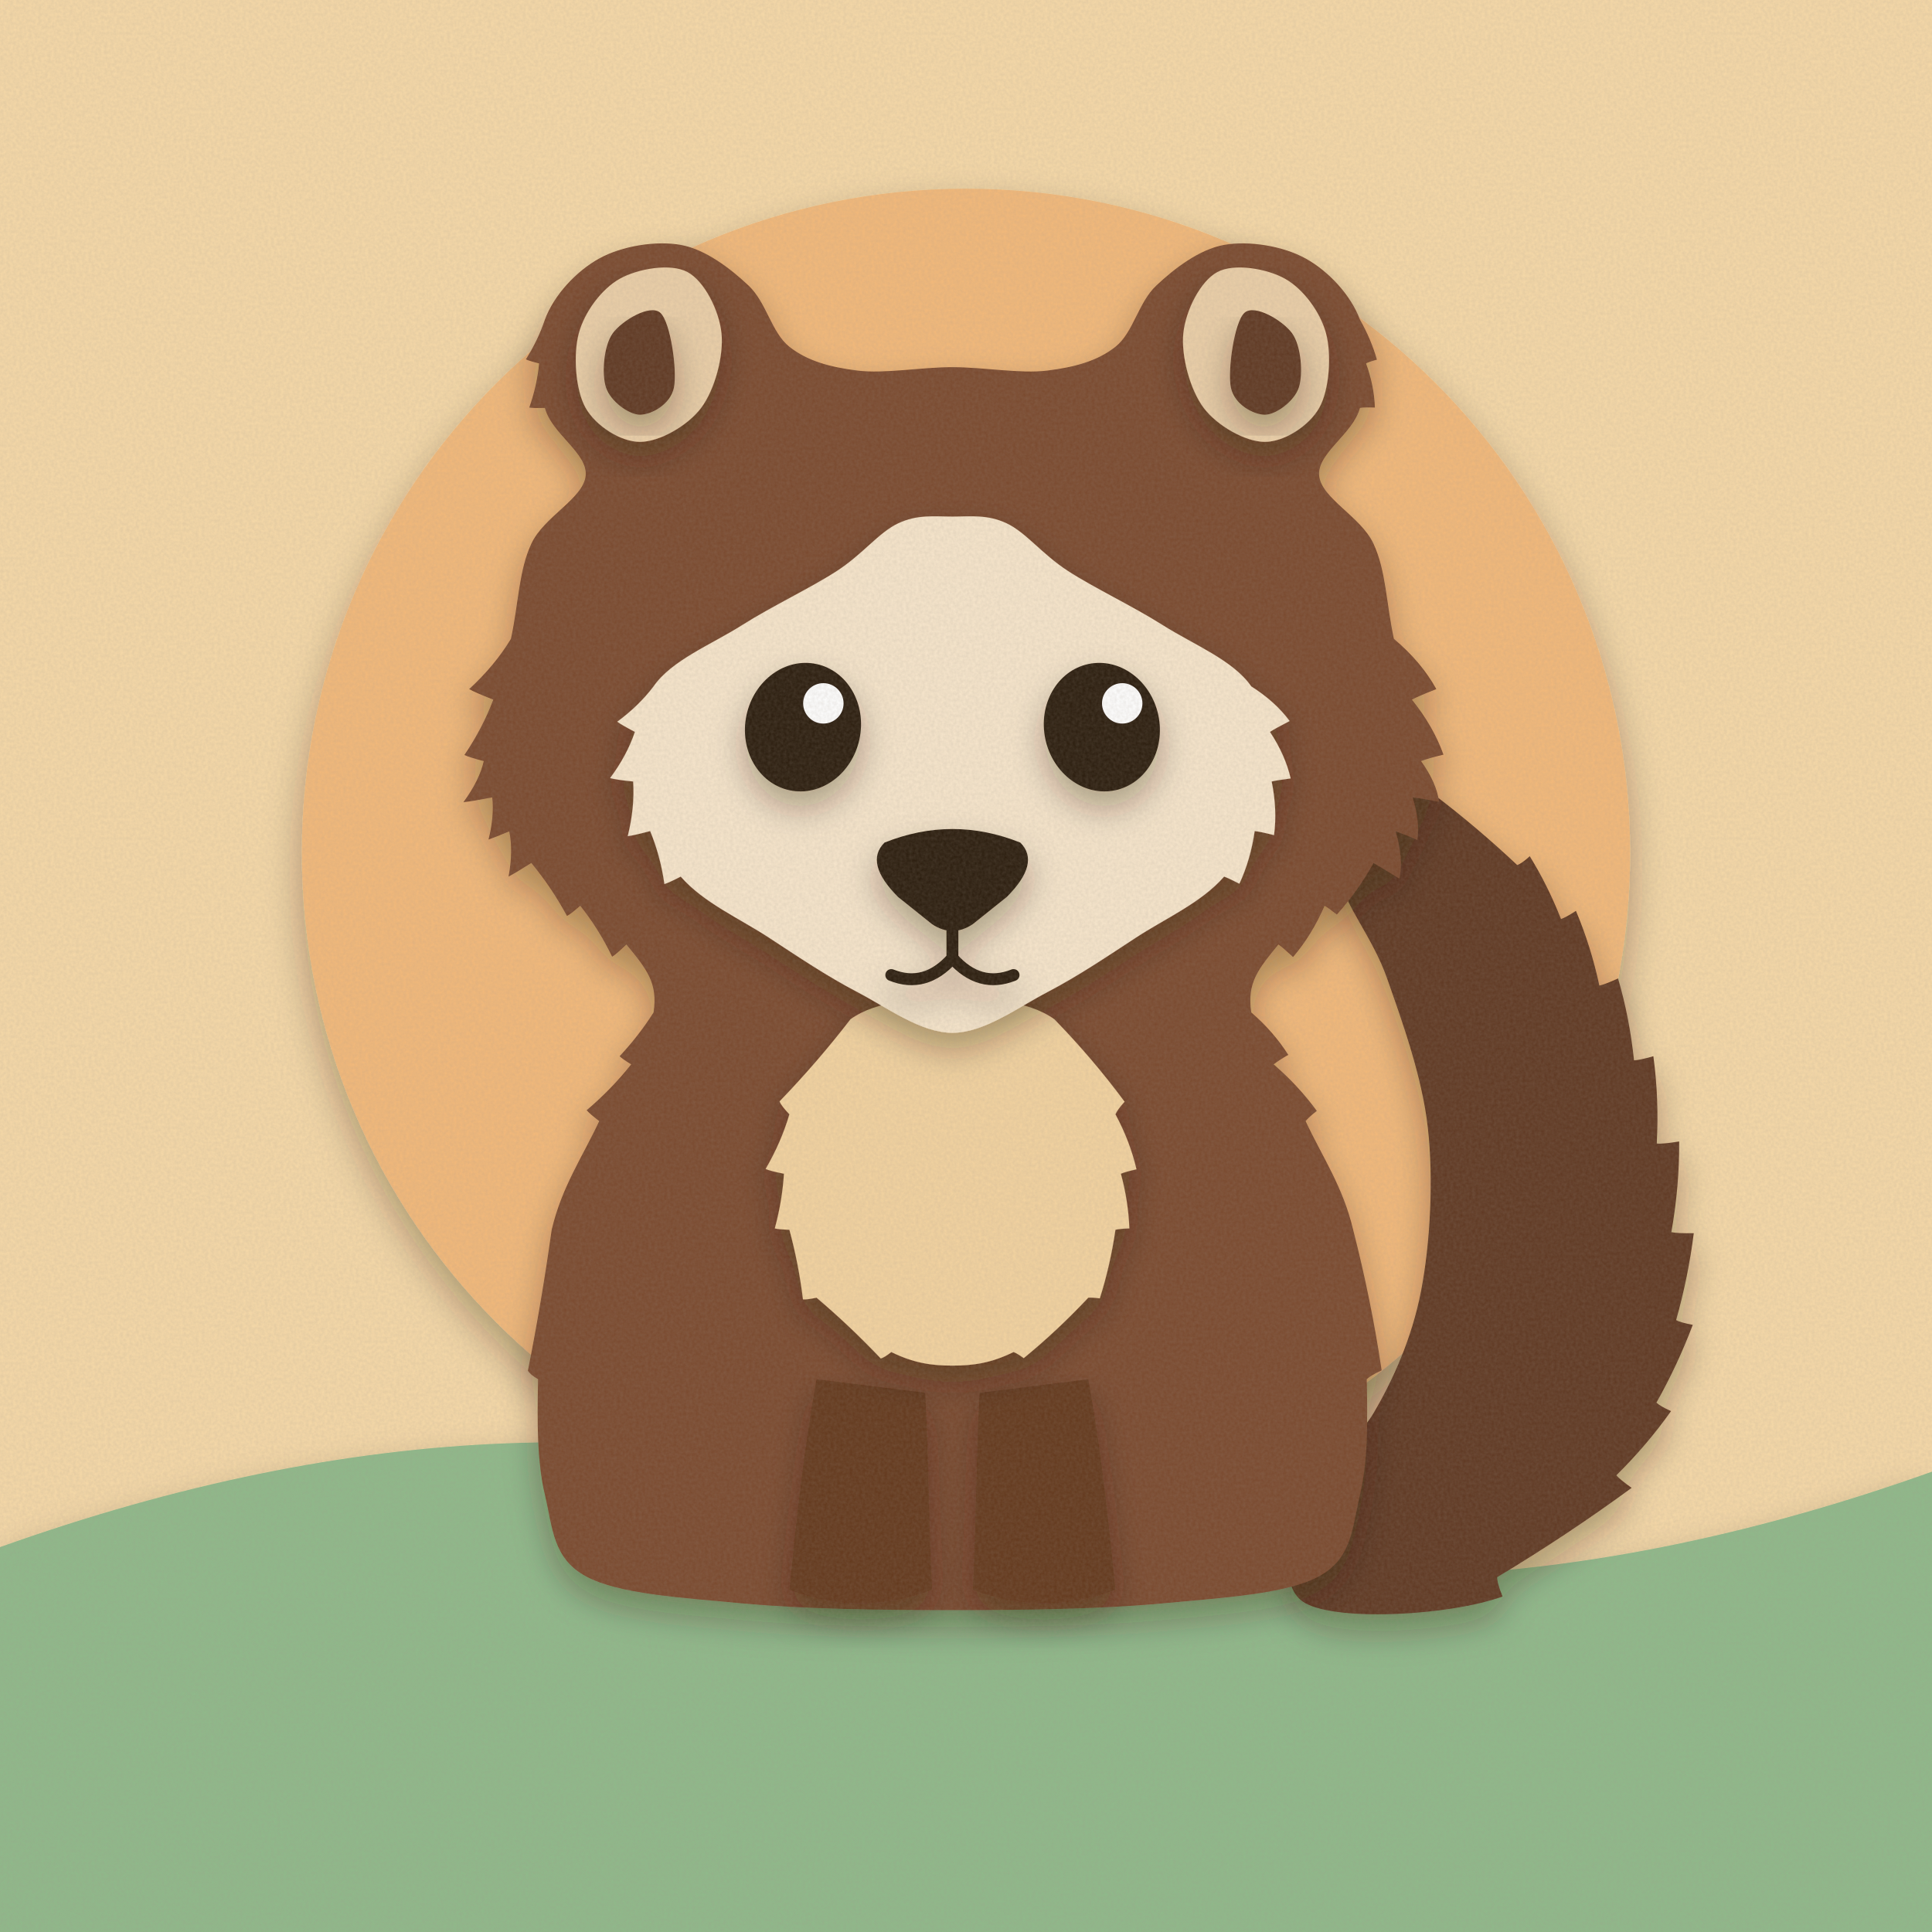
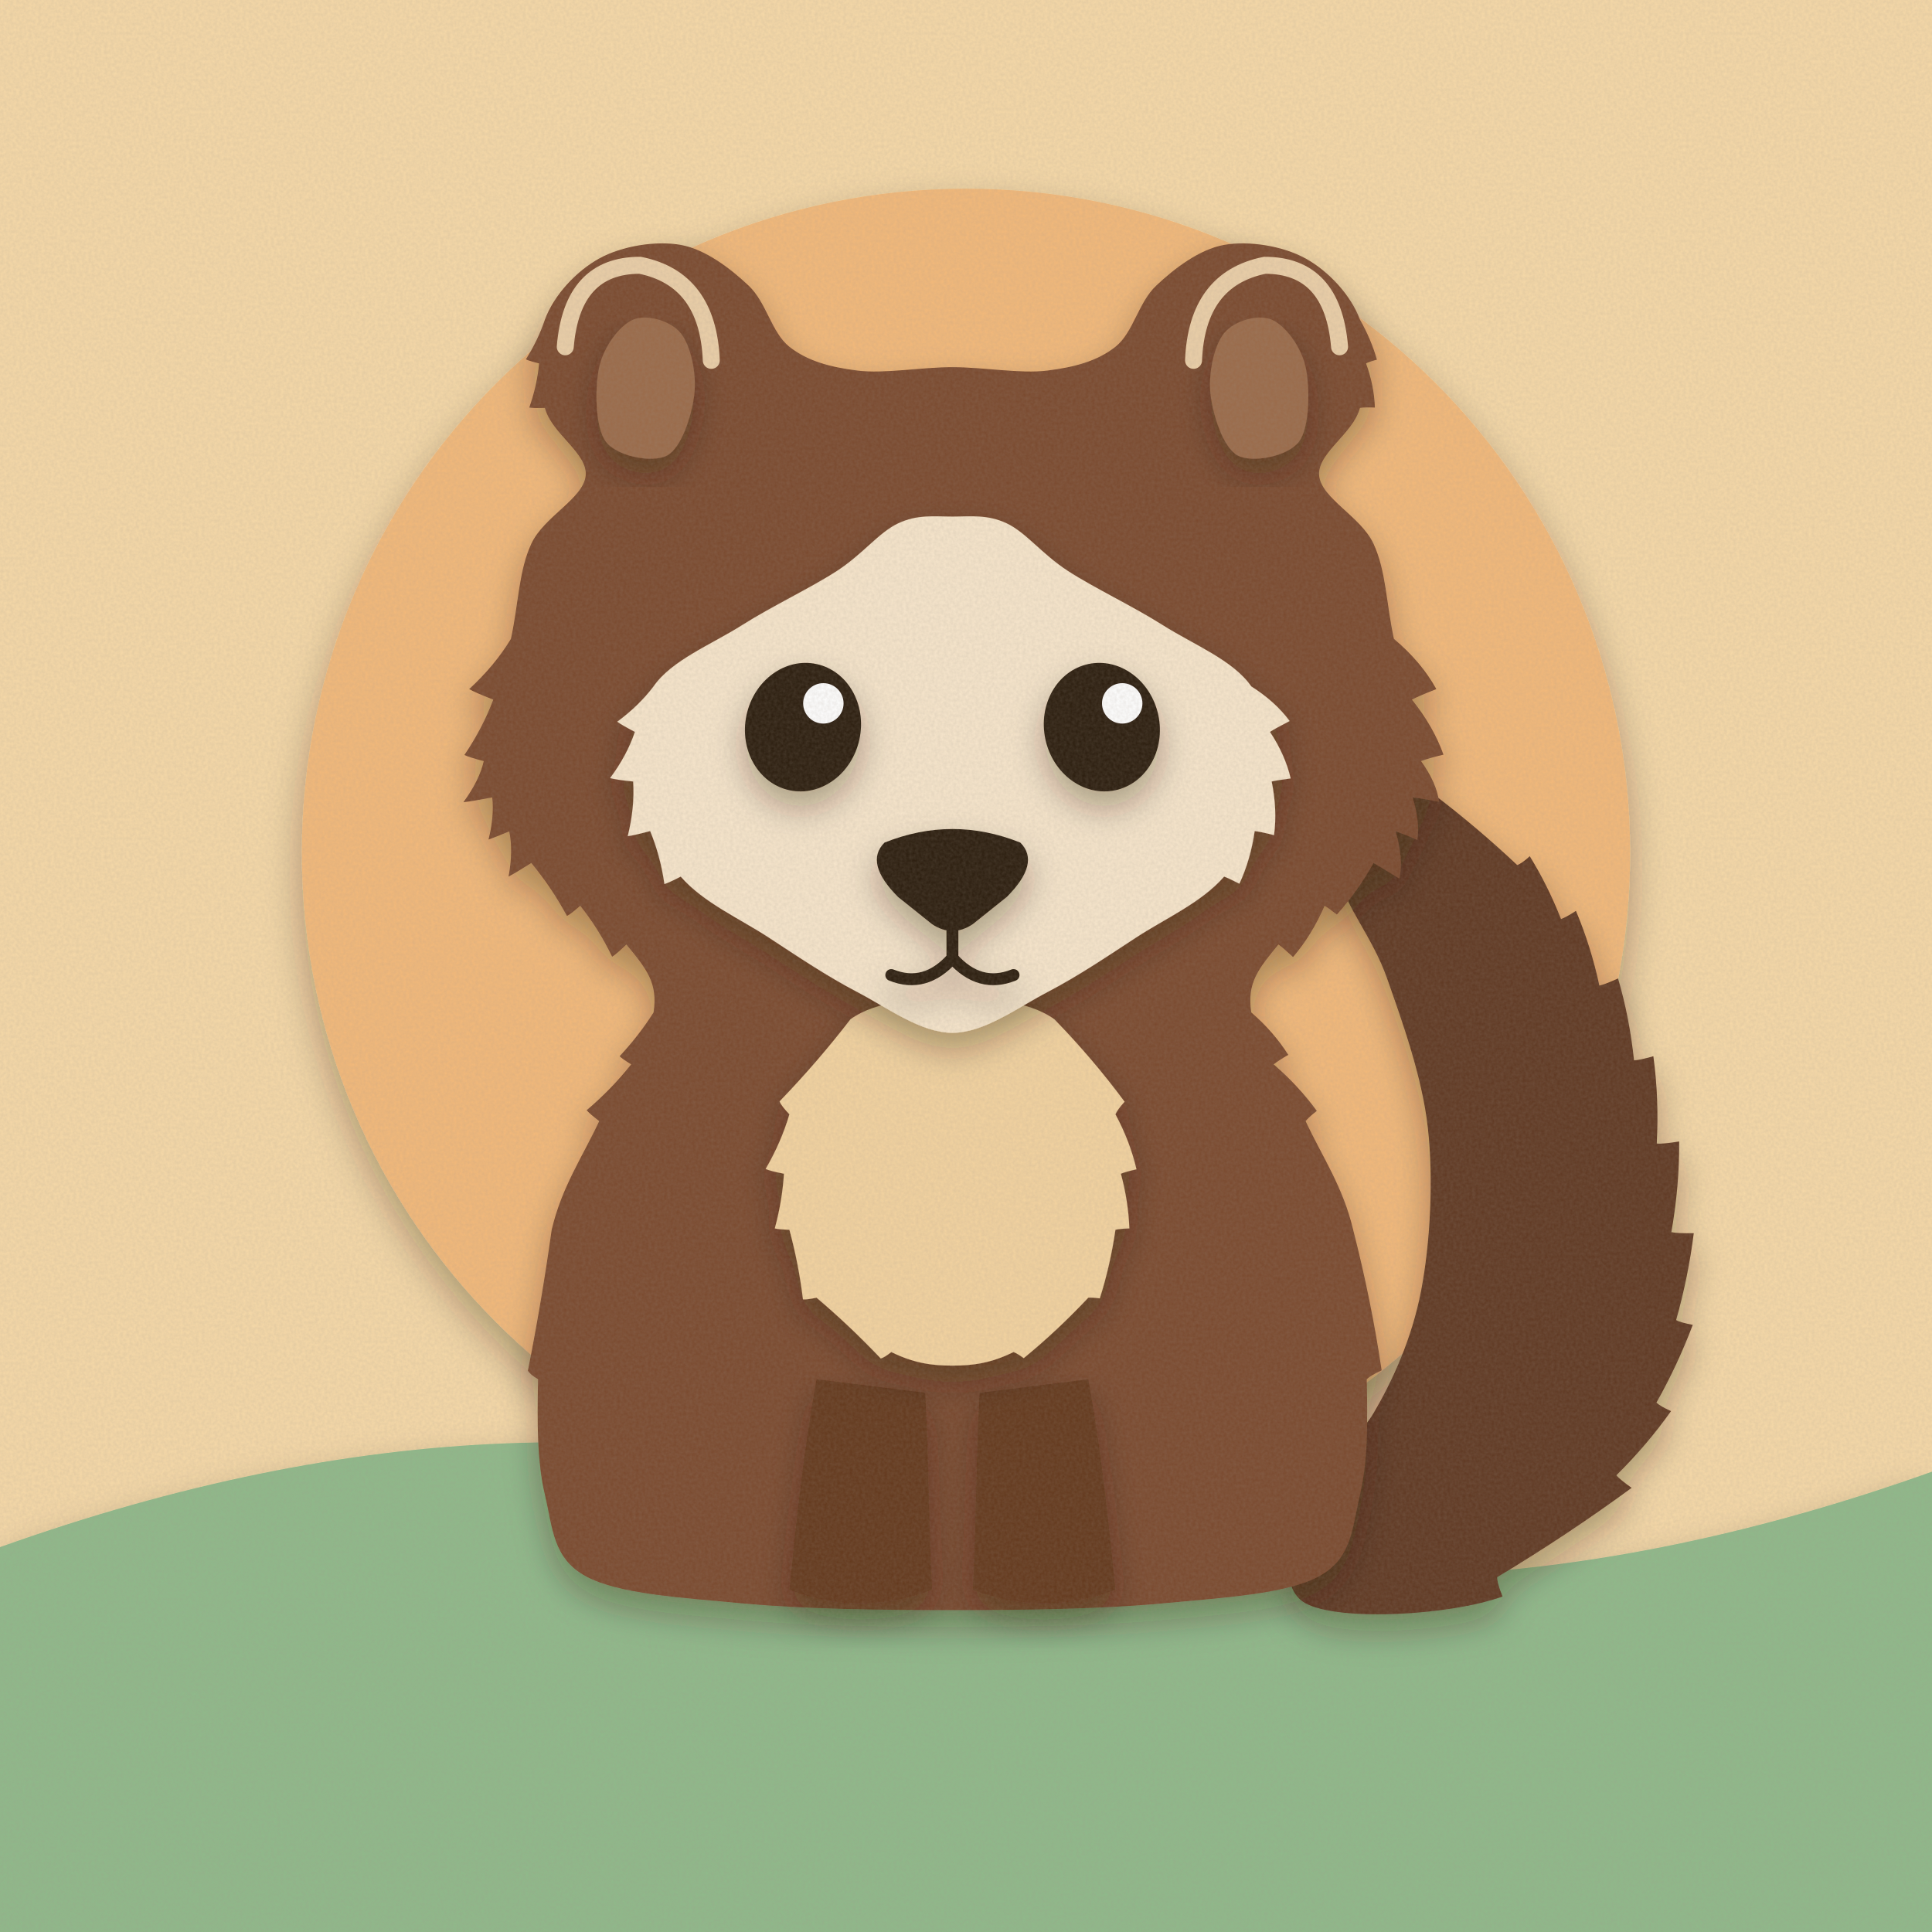
<svg xmlns="http://www.w3.org/2000/svg" viewBox="0 0 512 512">
  <defs>
    <filter id="sh2" x="-10%" y="-10%" width="130%" height="130%">
      <feDropShadow dx="0" dy="5" stdDeviation="5" flood-color="#2B1B10" flood-opacity=".35" />
    </filter>
    <filter id="p2" x="0" y="0" width="100%" height="100%">
      <feTurbulence type="fractalNoise" baseFrequency="1.2" numOctaves="2" seed="9" />
      <feColorMatrix type="matrix" values="0 0 0 0 0.35 0 0 0 0 0.3 0 0 0 0 0.25 0 0 0 0.22 0" />
    </filter>
  </defs>
  <rect width="512" height="512" fill="#F6D9A8" />
  <g filter="url(#sh2)">
    <circle cx="256" cy="226" r="176" fill="#F3B97A" />
  </g>
  <g filter="url(#sh2)">
    <path d="M0 410Q140 360 256 400T512 390V512H0Z" fill="#8FB98A" />
  </g>
  <g transform="translate(256 262) scale(.9) translate(-260 -289)">
    <g filter="url(#sh2)">
      <path d="M360 470C369.7 475.3 402 473.7 418 468Q416.4 464.1 416.4 462.3Q436.9 450 456 436Q452.5 433.5 451.5 432.3Q460.6 423.3 467.6 413.4Q464.3 411.9 463.3 410.9Q469.6 399.7 474 388Q470.3 387.3 469.1 386.6Q472.7 373.8 474.3 361Q469.4 361.1 467.7 360.7Q470.1 347.1 470 334Q465.1 334.8 463.4 334.6Q464.1 321.4 462.4 308.9Q458.2 310.1 456.7 310.1Q455.4 297.6 452 286Q448 287.8 446.5 288.1Q444 276.5 439.6 266.1Q436.5 268.1 435.2 268.5Q431.3 258.6 426 250Q423.6 252.2 422.3 252.6Q410.6 241.6 398 232C389.7 229.7 380.7 232 376 236C371.3 240 368.7 247.7 370 256C371.3 264.3 379.7 273.7 384 286C388.3 298.3 394.3 314.7 396 330C397.7 345.3 396.7 364 394 378C391.3 392 385.7 404.3 380 414C374.3 423.7 363.3 426.7 360 436C356.7 445.3 350.3 464.7 360 470Z" fill="#5E3824" />
    </g>
    <g filter="url(#sh2)">
      <path d="M256 106C265.3 106 276 108 284 107C292 106 298.7 104.2 304 100C309.3 95.8 310.7 87 316 82C321.3 77 328.7 71.3 336 70C343.3 68.7 353.3 70.3 360 74C366.7 77.7 373.3 84.7 376 92Q379.3 97.8 381 103.8Q378.7 104.4 377.8 104.9Q380.2 111.5 380.4 117.9Q377.3 117.8 376 118C374 125.7 363.3 131.3 364 138C364.7 144.7 376.3 150 380 158C383.7 166 383.7 175.3 386 186Q394.1 192.8 398.5 200.8Q393.4 202.8 391.3 203.9Q397.6 211.7 400.6 220.1Q396 221.2 394 222Q398.6 228.4 399.3 234Q393.9 232.9 391.5 232.7Q393.7 239.7 392.9 245.2Q388.5 243.3 386.5 242.7Q388.9 250.9 387.6 256.6Q382.3 253.3 380 252Q375.3 260.4 369.2 267.2Q366.8 265.3 365.6 264.6Q361.8 273.3 356.3 279.7Q353.4 277 352 276C346 283.3 342.7 287.3 344 296Q350.6 301.7 354.9 308.5Q351.8 310.3 350.6 311.3Q357.9 317.6 363.3 325Q360.9 326.9 360 328C365 338.7 371 347.3 374 360Q379.3 380.6 382.4 401.4Q379.3 402.8 378 404C378.3 417 378.3 428.3 376 438C373.7 447.7 373.7 456.7 364 462C354.3 467.3 336 468.3 318 470C300 471.7 276.7 472 256 472C235.3 472 212 471.7 194 470C176 468.3 157.7 467.3 148 462C138.3 456.7 138.3 447.7 136 438C133.7 428.3 133.7 417 134 404Q131.7 402.7 131 401.5Q135.1 380.8 138 360C141 347.3 147 338.7 152 328Q149.1 325.8 148.3 324.8Q155.7 318.5 161.4 311.3Q158.8 309.7 158 308.9Q163.7 302.8 168 296C169.3 287.3 166 283.3 160 276Q157 278.9 155.8 279.6Q151.8 271.3 146.4 264.6Q143.7 267 142.5 267.6Q137.9 259.1 132 252Q127.1 255.1 125.3 256Q126.7 248.4 125.5 242.7Q120.9 244.6 119.4 245.1Q121.1 238.3 120.5 232.7Q114.2 233.9 112 234.1Q116.7 227.7 118 222Q113.7 220.9 112.3 220.2Q117.7 212.2 120.8 203.9Q115.4 201.8 113.7 200.8Q121.3 193.8 126 186C128.3 175.3 128.3 166 132 158C135.7 150 147.3 144.7 148 138C148.7 131.3 138 125.7 136 118Q132.6 118.1 131.4 117.9Q133.7 111.3 134.3 104.9Q131.4 104.2 130.4 103.7Q134 98 136 92C138.7 84.7 145.3 77.7 152 74C158.7 70.3 168.7 68.7 176 70C183.3 71.3 190.7 77 196 82C201.3 87 202.7 95.8 208 100C213.3 104.2 220 106 228 107C236 108 246.7 106 256 106Z" fill="#7A4A2E" />
    </g>
    <g filter="url(#sh2)">
      <path d="M216 404C212 426 210 446 208 466Q229 474 250 466C249 446 249 426 248 408Z" fill="#64391F" />
      <path d="M296 404C300 426 302 446 304 466Q283 474 262 466C263 446 263 426 264 408Z" fill="#64391F" />
    </g>
    <g filter="url(#sh2)">
      <path d="M256 292C266 292 278 292.3 286 298Q297.3 309.6 306.7 322.3Q304.6 324.6 304 326Q308.3 334 310.2 342.2Q307 342.9 305.6 343.5Q307.8 351.6 308.1 359.6Q305.2 359.7 304 360Q302.5 370.4 299.4 380.2Q297.1 379.9 296 380Q287 389.6 277 397.8Q275.1 396.4 274 396C267.3 399.3 262 400 256 400C250 400 244.7 399.3 238 396Q236 397.6 234.9 397.9Q225.9 388.4 216 380Q213.1 380.6 212 380.5Q210.7 369.9 208 360Q204.8 359.9 203.7 359.6Q205.9 351.5 206.4 343.5Q202.3 342.7 201 342.1Q205.6 334.2 208 326Q205.6 323.5 205.1 322.2Q216.3 310.6 226 298C234 292.3 246 292 256 292Z" fill="#F3D3A0" />
    </g>
    <g filter="url(#sh2)">
-       <path d="M334 78C339 75.3 348.7 77 354 80C359.3 83 364.3 89.7 366 96C367.7 102.3 367 112.7 364 118C361 123.3 353.7 128 348 128C342.3 128 334 123.3 330 118C326 112.7 323.3 102.7 324 96C324.7 89.3 329 80.7 334 78Z" fill="#EBCFA8" />
-       <path d="M188 96C188.7 102.7 186 112.7 182 118C178 123.3 169.7 128 164 128C158.3 128 151 123.3 148 118C145 112.7 144.3 102.3 146 96C147.7 89.7 152.7 83 158 80C163.3 77 173 75.3 178 78C183 80.7 187.3 89.3 188 96Z" fill="#EBCFA8" />
+       <path d="M336 96C339 92.3 346 90.3 350 92C354 93.7 358.7 100 360 106C361.3 112 361.3 123.7 358 128C354.7 132.3 344.3 134.3 340 132C335.7 129.7 332.7 120 332 114C331.3 108 333 99.7 336 96Z" fill="#9A6A48" />
+       <path d="M180 114C179.3 120 176.3 129.7 172 132C167.7 134.3 157.3 132.3 154 128C150.7 123.7 150.7 112 152 106C153.3 100 158 93.7 162 92C166 90.3 173 92.3 176 96C179 99.7 180.7 108 180 114Z" fill="#9A6A48" />
    </g>
-     <g filter="url(#sh2)">
-       <path d="M342 90C345 87.3 353.3 92.3 356 96C358.7 99.7 359.3 108 358 112C356.7 116 351.3 120 348 120C344.7 120 339 117 338 112C337 107 339 92.7 342 90Z" fill="#5E3824" />
-       <path d="M174 112C173 117 167.3 120 164 120C160.7 120 155.3 116 154 112C152.7 108 153.3 99.7 156 96C158.7 92.3 167 87.3 170 90C173 92.7 175 107 174 112Z" fill="#5E3824" />
-     </g>
+     <path d="M327 104Q328 80 348 76Q368 76 370 100" fill="none" stroke="#EBCFA8" stroke-width="5" stroke-linecap="round" />
+     <path d="M185 104Q184 80 164 76Q144 76 142 100" fill="none" stroke="#EBCFA8" stroke-width="5" stroke-linecap="round" />
    <g filter="url(#sh2)">
      <path d="M256 150C261.3 150 266.3 149.3 272 152C277.7 154.7 282.3 161 290 166C297.7 171 309 176.3 318 182C327 187.7 338.7 192.3 344 200Q351.1 204.5 355.3 210.2Q351.2 212.3 349.5 213.4Q354 220.2 355.6 227.1Q351.7 227.6 350 228Q351.7 236.3 350.7 243.8Q346.8 242.8 345 242.6Q343.8 251 340.5 258.1Q337.4 256.5 336 256C329.3 263.7 318.7 268.3 310 274C301.3 279.7 293 285.3 284 290C275 294.7 265.3 302 256 302C246.7 302 237 294.7 228 290C219 285.3 210.7 279.7 202 274C193.3 268.3 182.7 263.7 176 256Q172.5 257.8 171.2 258.2Q170 249.8 167 242.6Q162.1 243.9 160.4 244.1Q162.5 235.6 162 228Q156.9 227.5 155.2 227Q160.2 220.3 162.5 213.4Q158.5 211.3 157.3 210.4Q163.7 205.7 168 200C173.3 192.3 185 187.7 194 182C203 176.3 214.3 171 222 166C229.7 161 234.3 154.7 240 152C245.7 149.3 250.7 150 256 150Z" fill="#F7E6CC" />
    </g>
    <g filter="url(#sh2)">
      <ellipse cx="212" cy="212" rx="17" ry="19" transform="rotate(12 212 212)" fill="#2B1B10" />
      <circle cx="218" cy="205" r="5.95" fill="#FFFFFF" />
      <ellipse cx="300" cy="212" rx="17" ry="19" transform="rotate(-12 300 212)" fill="#2B1B10" />
      <circle cx="306" cy="205" r="5.95" fill="#FFFFFF" />
      <path d="M236 246Q256 238 276 246Q282 252 272 262L262 270Q256 274 250 270L240 262Q230 252 236 246Z" fill="#2B1B10" />
      <path d="M256 272V280M256 280Q248 289 238 285M256 280Q264 289 274 285" fill="none" stroke="#2B1B10" stroke-width="3.5" stroke-linecap="round" />
    </g>
  </g>
  <rect width="512" height="512" filter="url(#p2)" />
</svg>
